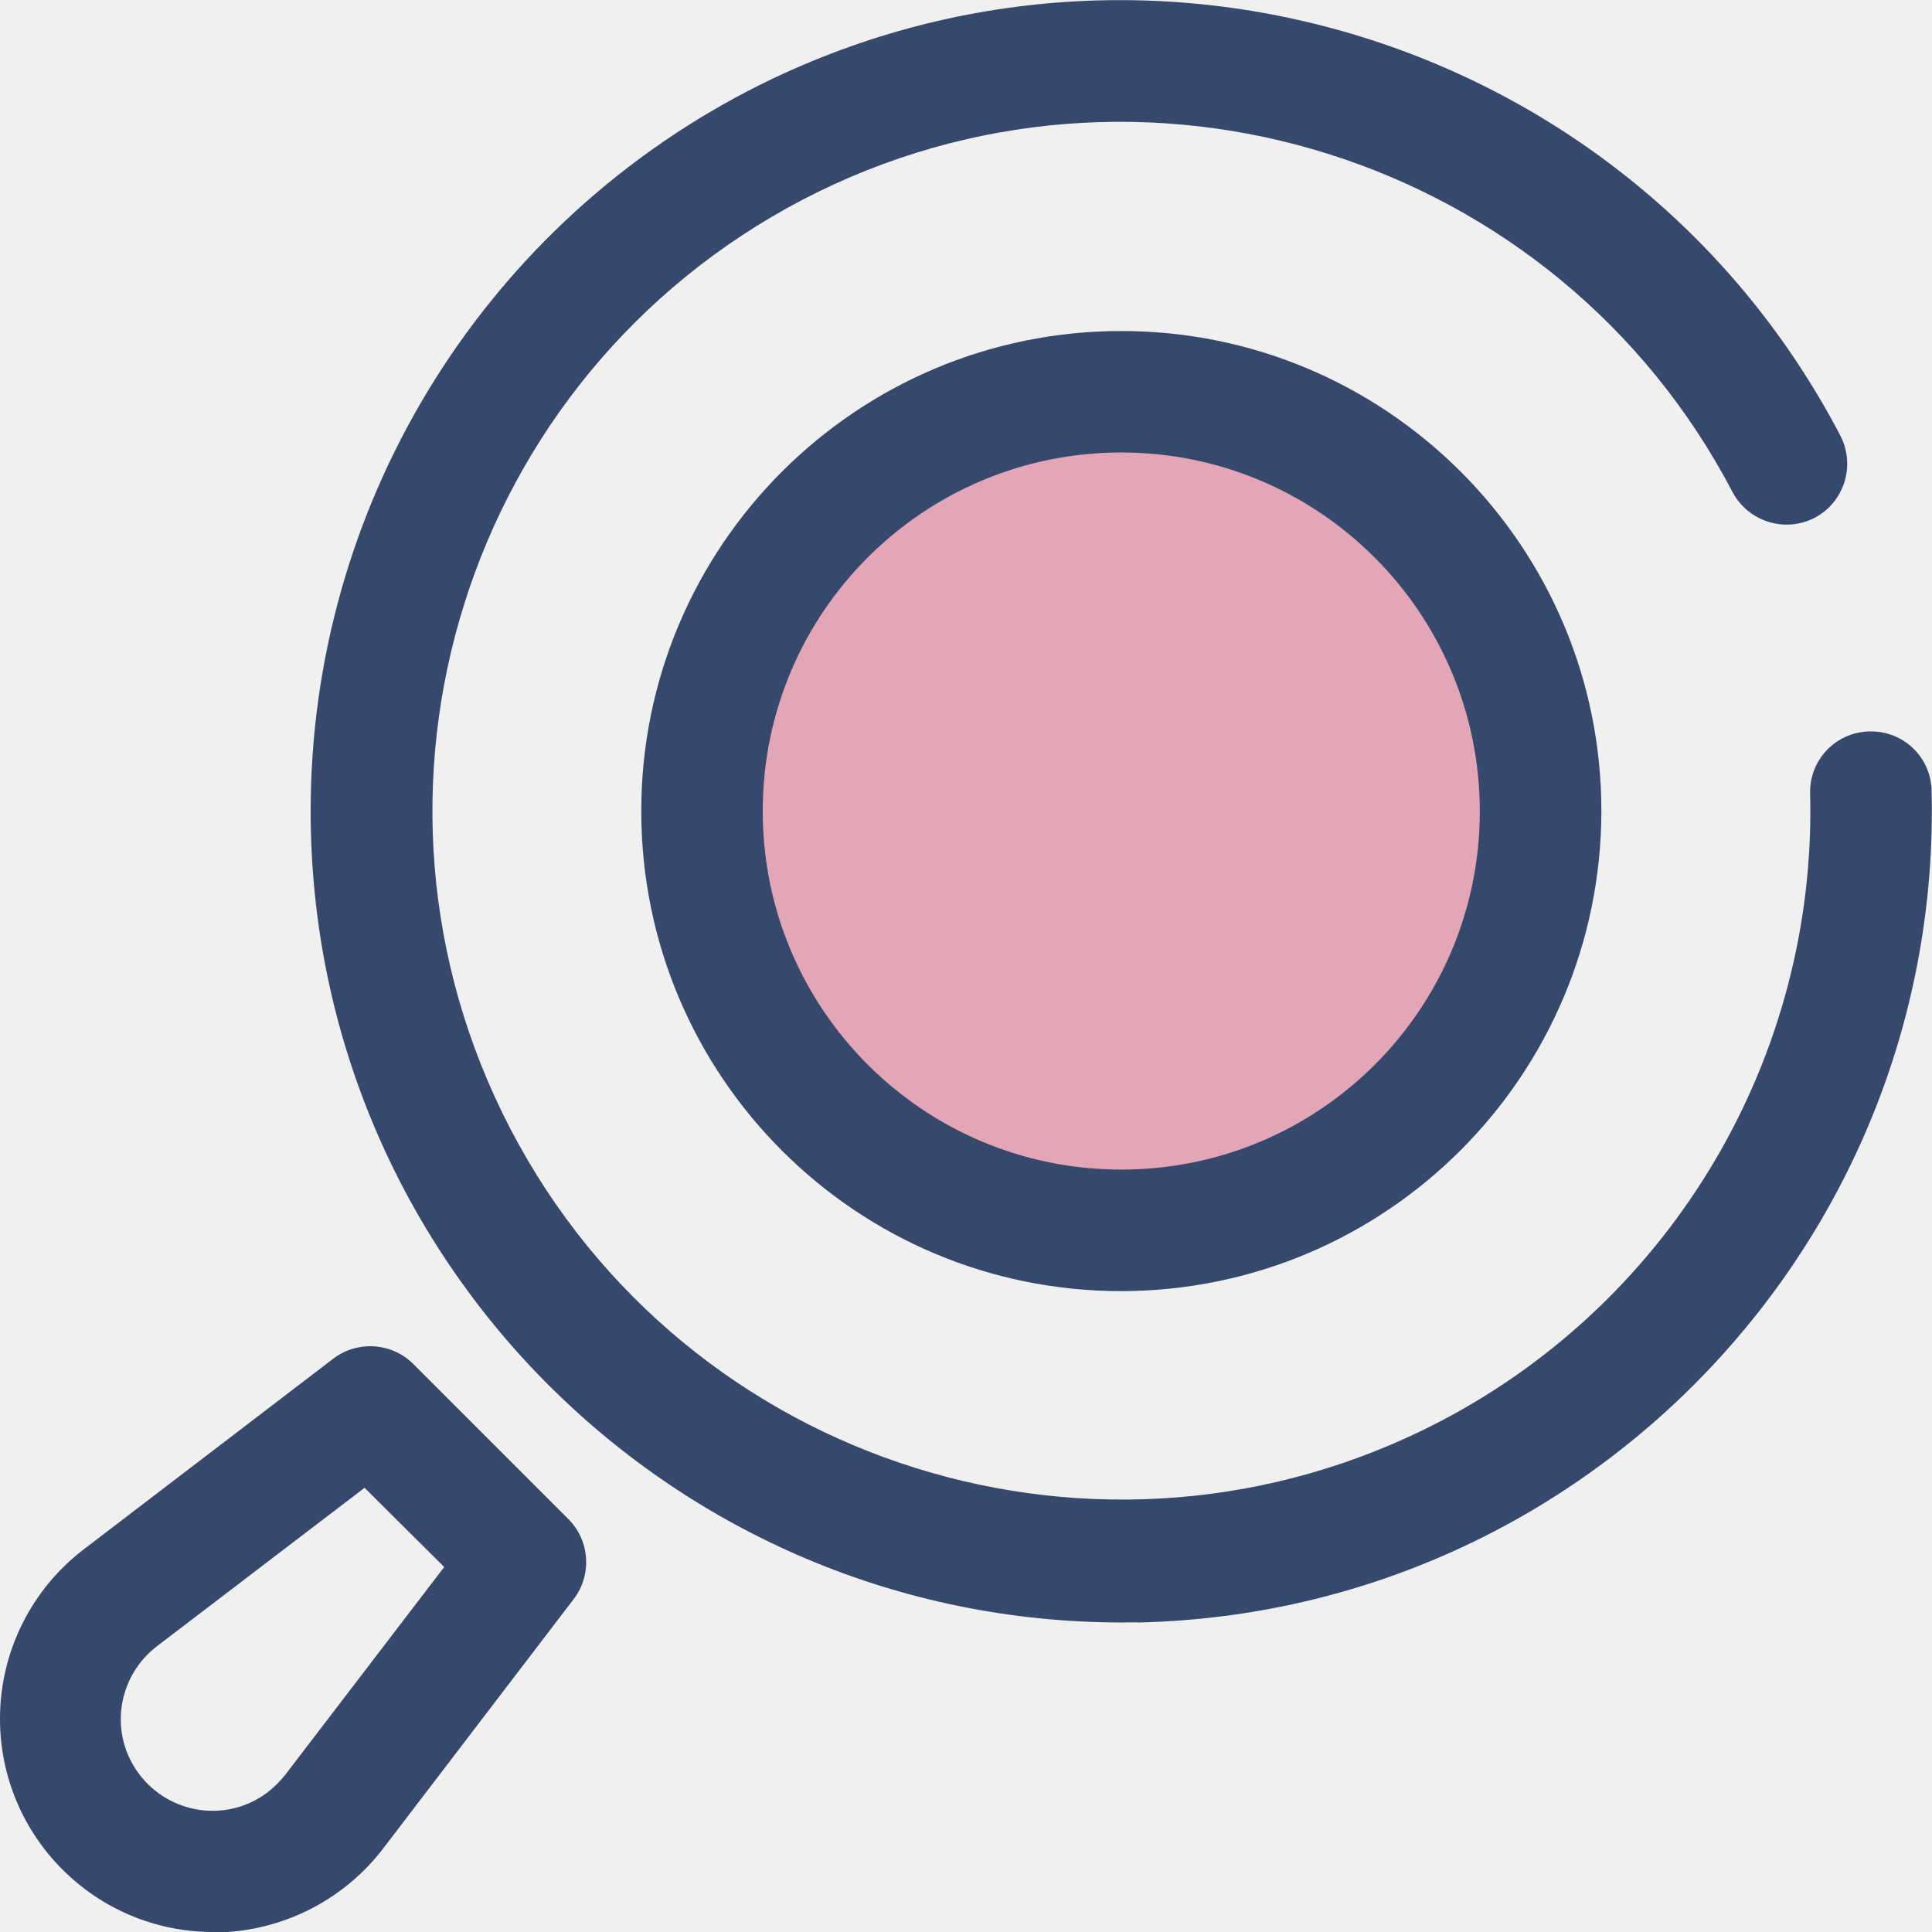
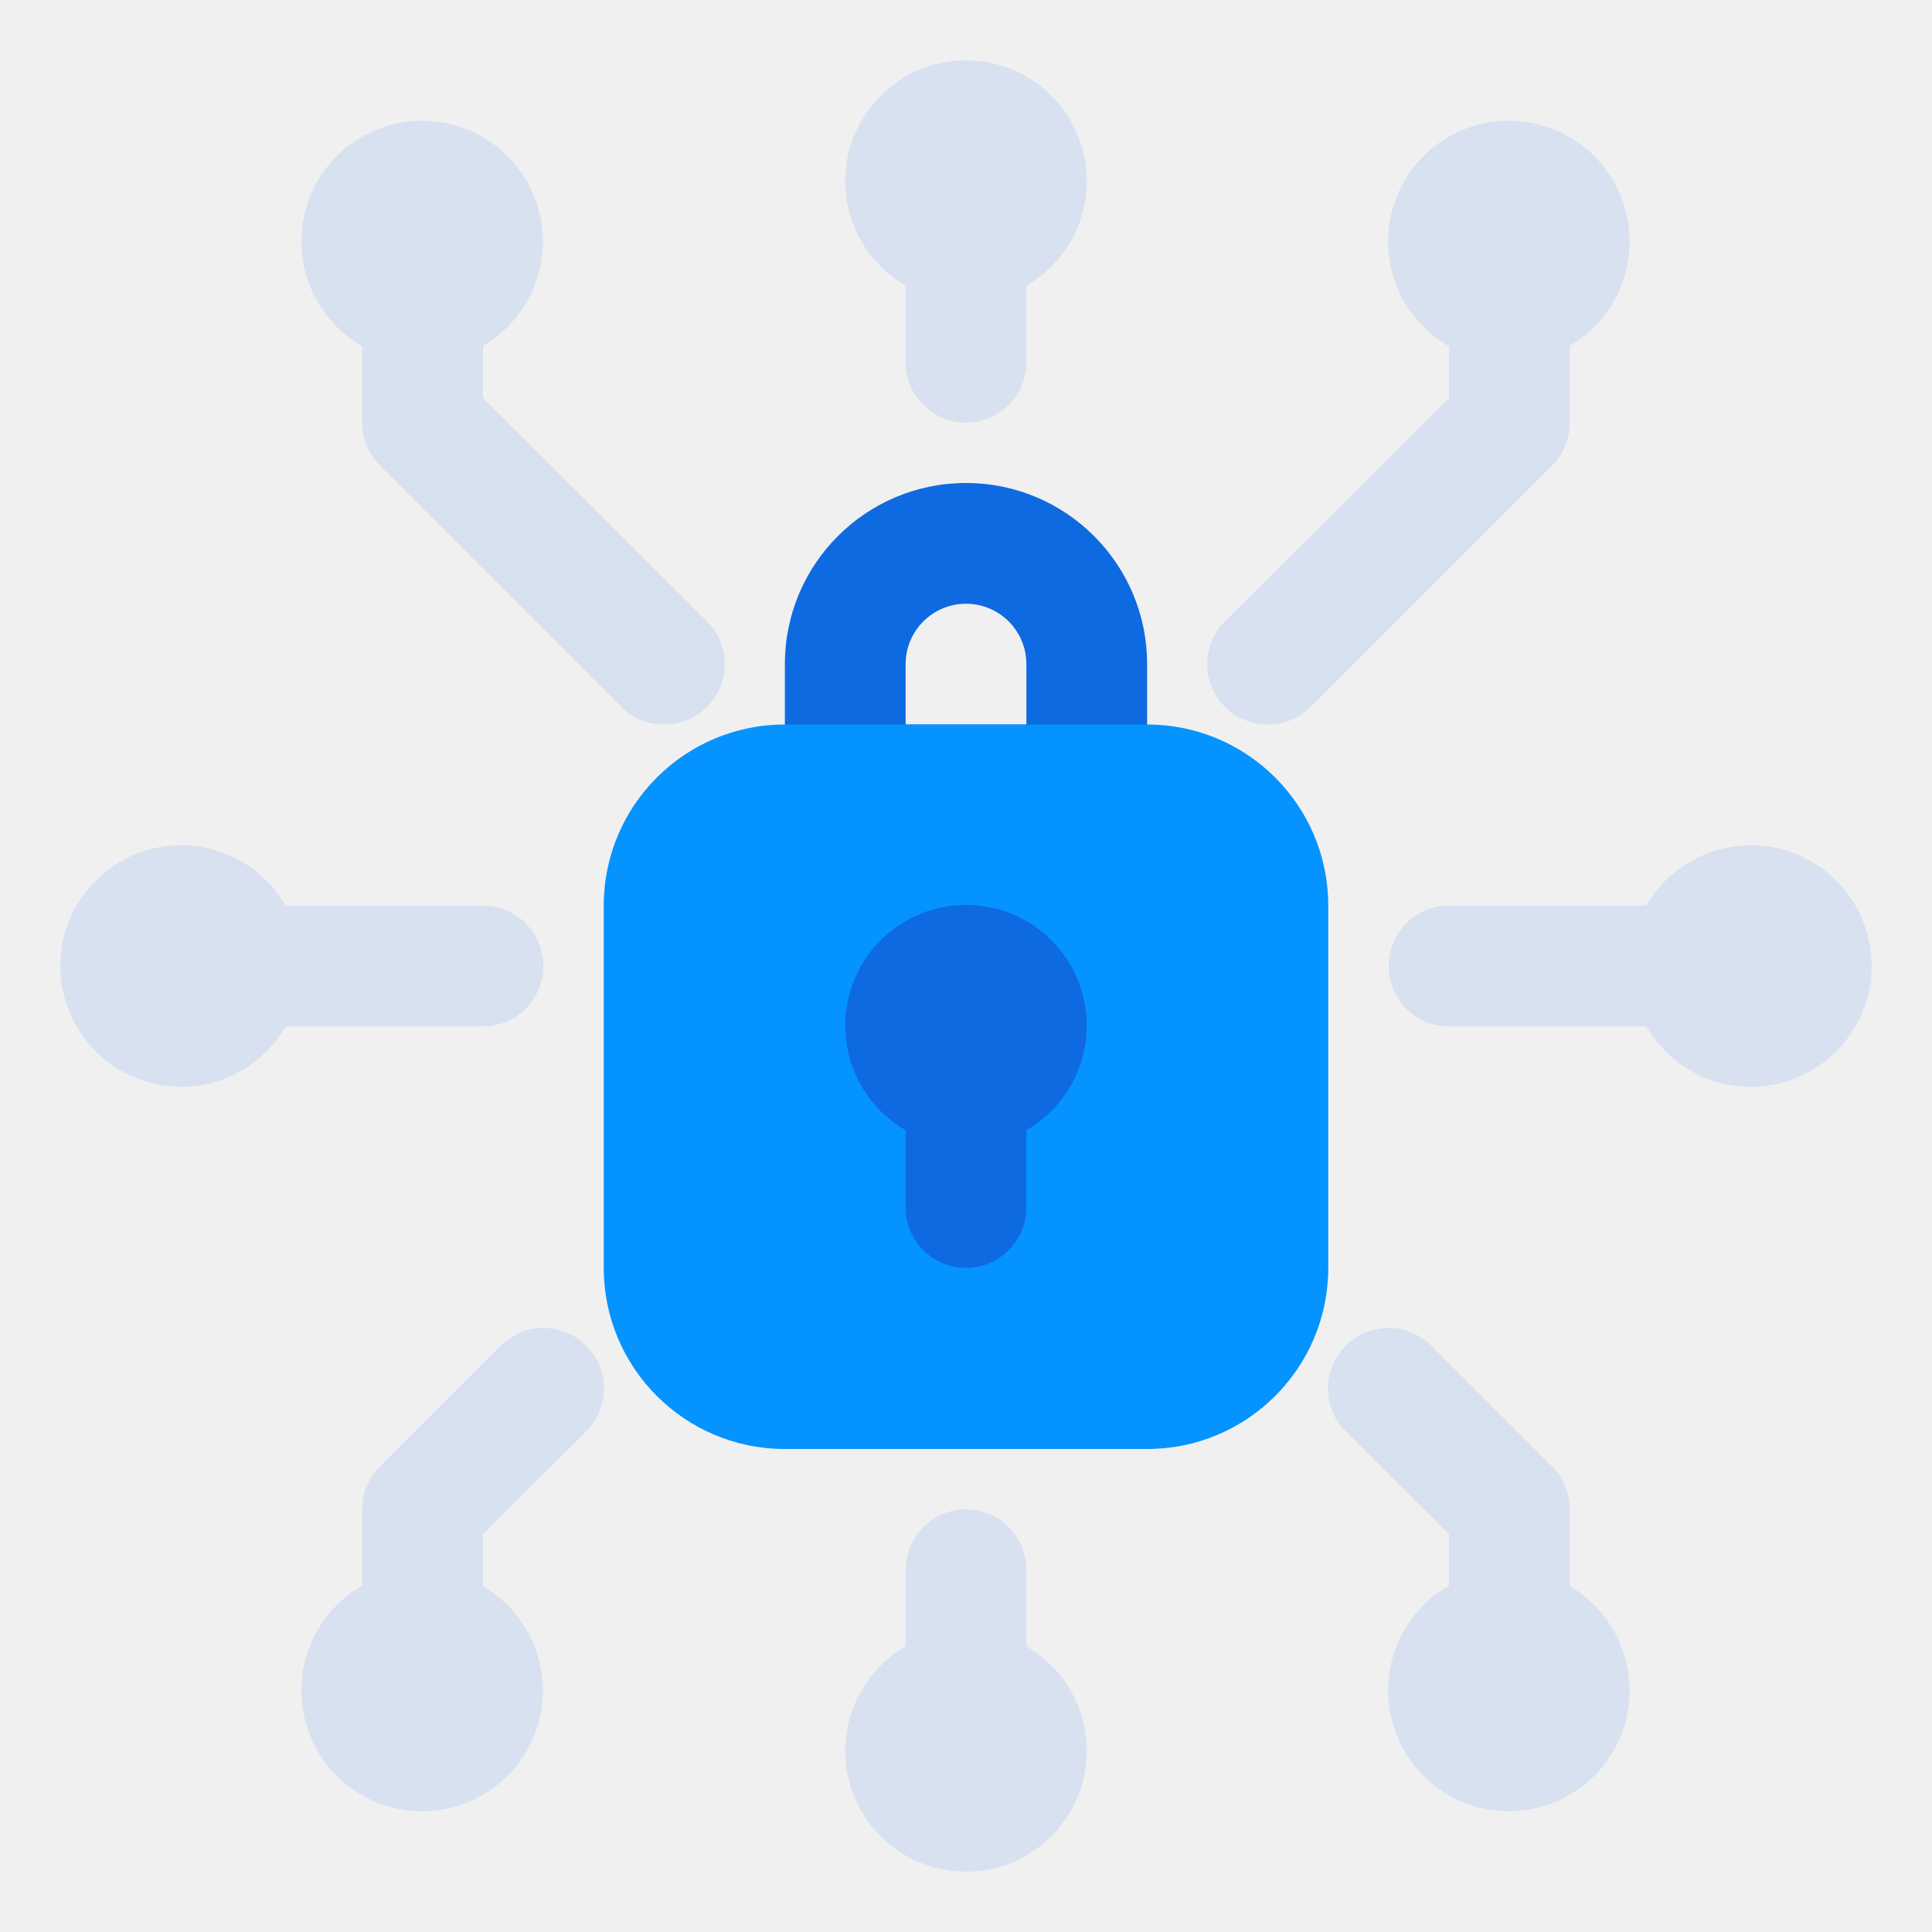
- <svg xmlns="http://www.w3.org/2000/svg" width="24" height="24" viewBox="0 0 24 24" fill="none">
-   <g clip-path="url(#clip0_15_41)">
-     <g clip-path="url(#clip1_15_41)">
-       <path d="M13.939 20.155C8.374 20.155 3.859 15.645 3.859 10.075C3.859 6.32 5.945 2.879 9.274 1.139C14.201 -1.425 20.296 0.492 22.866 5.42C23.053 5.795 22.903 6.25 22.533 6.437C22.167 6.62 21.721 6.479 21.525 6.118C19.34 1.932 14.159 0.3 9.972 2.48C5.781 4.67 4.159 9.836 6.343 14.028C8.528 18.219 13.7 19.841 17.891 17.657C20.784 16.147 22.57 13.118 22.486 9.855C22.476 9.438 22.809 9.091 23.227 9.086C23.644 9.077 23.986 9.405 23.995 9.822C24.131 15.392 19.724 20.02 14.154 20.155C14.089 20.151 14.014 20.155 13.939 20.155V20.155Z" fill="#36496D" />
-       <path d="M13.929 15.284C16.806 15.284 19.138 12.952 19.138 10.075C19.138 7.199 16.806 4.867 13.929 4.867C11.053 4.867 8.72 7.199 8.72 10.075C8.72 12.952 11.053 15.284 13.929 15.284Z" fill="#E3A6B6" />
-       <path d="M13.929 16.039C10.633 16.039 7.966 13.367 7.966 10.075C7.966 6.784 10.638 4.112 13.929 4.112C17.221 4.112 19.893 6.784 19.893 10.075C19.888 13.367 17.221 16.034 13.929 16.039ZM13.929 5.621C11.468 5.621 9.475 7.614 9.475 10.075C9.475 12.537 11.468 14.529 13.929 14.529C16.391 14.529 18.383 12.537 18.383 10.075C18.379 7.614 16.386 5.621 13.929 5.621ZM2.649 24C1.186 24 0 22.814 0 21.351C0 20.526 0.384 19.748 1.041 19.246L4.14 16.878C4.44 16.649 4.867 16.677 5.134 16.944L7.061 18.871C7.328 19.138 7.356 19.565 7.126 19.865L4.759 22.964C4.295 23.569 3.591 23.948 2.827 24H2.649V24ZM4.529 18.482L1.955 20.446C1.453 20.826 1.35 21.539 1.73 22.04C2.11 22.542 2.822 22.645 3.324 22.265C3.408 22.2 3.483 22.125 3.549 22.04L5.518 19.466L4.529 18.482Z" fill="#36496D" />
-     </g>
+ <svg xmlns="http://www.w3.org/2000/svg" viewBox="0 0 32 32">
+   <defs>
+     <style>.cls-1{fill:#0e6ae0;}.cls-2{fill:#0593ff;}.cls-3{fill:#d8e1ef;}</style>
+   </defs>
+   <g data-name="Cyber Security" id="Cyber_Security">
+     <path class="cls-1" d="M18,14H14a1,1,0,0,1-1-1V11a3,3,0,0,1,6,0v2A1,1,0,0,1,18,14Zm-3-2h2V11a1,1,0,0,0-2,0Z" />
+     <rect class="cls-2" height="12" rx="3" ry="3" width="12" x="10" y="12" />
+     <path class="cls-1" d="M18,17a2,2,0,1,0-3,1.72V20a1,1,0,0,0,2,0V18.72A2,2,0,0,0,18,17Z" />
+     <path class="cls-3" d="M16,7a1,1,0,0,1-1-1V4a1,1,0,0,1,2,0V6A1,1,0,0,1,16,7Z" />
+     <path class="cls-3" d="M21,12a1,1,0,0,1-.71-.29,1,1,0,0,1,0-1.42L24,6.59V5a1,1,0,0,1,2,0V7a1,1,0,0,1-.29.71l-4,4A1,1,0,0,1,21,12Z" />
+     <path class="cls-3" d="M11,12a1,1,0,0,1-.71-.29l-4-4A1,1,0,0,1,6,7V5A1,1,0,0,1,8,5V6.59l3.71,3.7a1,1,0,0,1,0,1.42A1,1,0,0,1,11,12Z" />
+     <path class="cls-3" d="M25,28a1,1,0,0,1-1-1V25.41l-1.71-1.7a1,1,0,0,1,1.42-1.42l2,2A1,1,0,0,1,26,25v2A1,1,0,0,1,25,28Z" />
+     <path class="cls-3" d="M7,28a1,1,0,0,1-1-1V25a1,1,0,0,1,.29-.71l2-2a1,1,0,0,1,1.42,1.42L8,25.41V27A1,1,0,0,1,7,28Z" />
+     <path class="cls-3" d="M16,29a1,1,0,0,1-1-1V26a1,1,0,0,1,2,0v2A1,1,0,0,1,16,29Z" />
+     <path class="cls-3" d="M28,17H24a1,1,0,0,1,0-2h4a1,1,0,0,1,0,2Z" />
+     <path class="cls-3" d="M8,17H4a1,1,0,0,1,0-2H8a1,1,0,0,1,0,2Z" />
+     <path class="cls-3" d="M25,6a2,2,0,1,1,1.41-.59A2,2,0,0,1,25,6Z" />
+     <path class="cls-3" d="M7,6a2,2,0,1,1,1.41-.59A2,2,0,0,1,7,6ZM7,4Z" />
+     <path class="cls-3" d="M25,30a2,2,0,1,1,1.41-.59A2,2,0,0,1,25,30Zm0-2Z" />
+     <path class="cls-3" d="M7,30a2,2,0,1,1,1.41-.59A2,2,0,0,1,7,30Z" />
+     <circle class="cls-3" cx="29" cy="16" r="2" />
+     <circle class="cls-3" cx="3" cy="16" r="2" />
+     <path class="cls-3" d="M16,29Zm0,2a2,2,0,1,1,2-2A2,2,0,0,1,16,31Z" />
+     <path class="cls-3" d="M16,5a2,2,0,1,1,2-2A2,2,0,0,1,16,5Zm0-2Z" />
  </g>
-   <defs>
-     <clipPath id="clip0_15_41">
-       <rect width="24" height="24" fill="white" />
-     </clipPath>
-     <clipPath id="clip1_15_41">
-       <rect width="24.005" height="24" fill="white" />
-     </clipPath>
-   </defs>
</svg>
